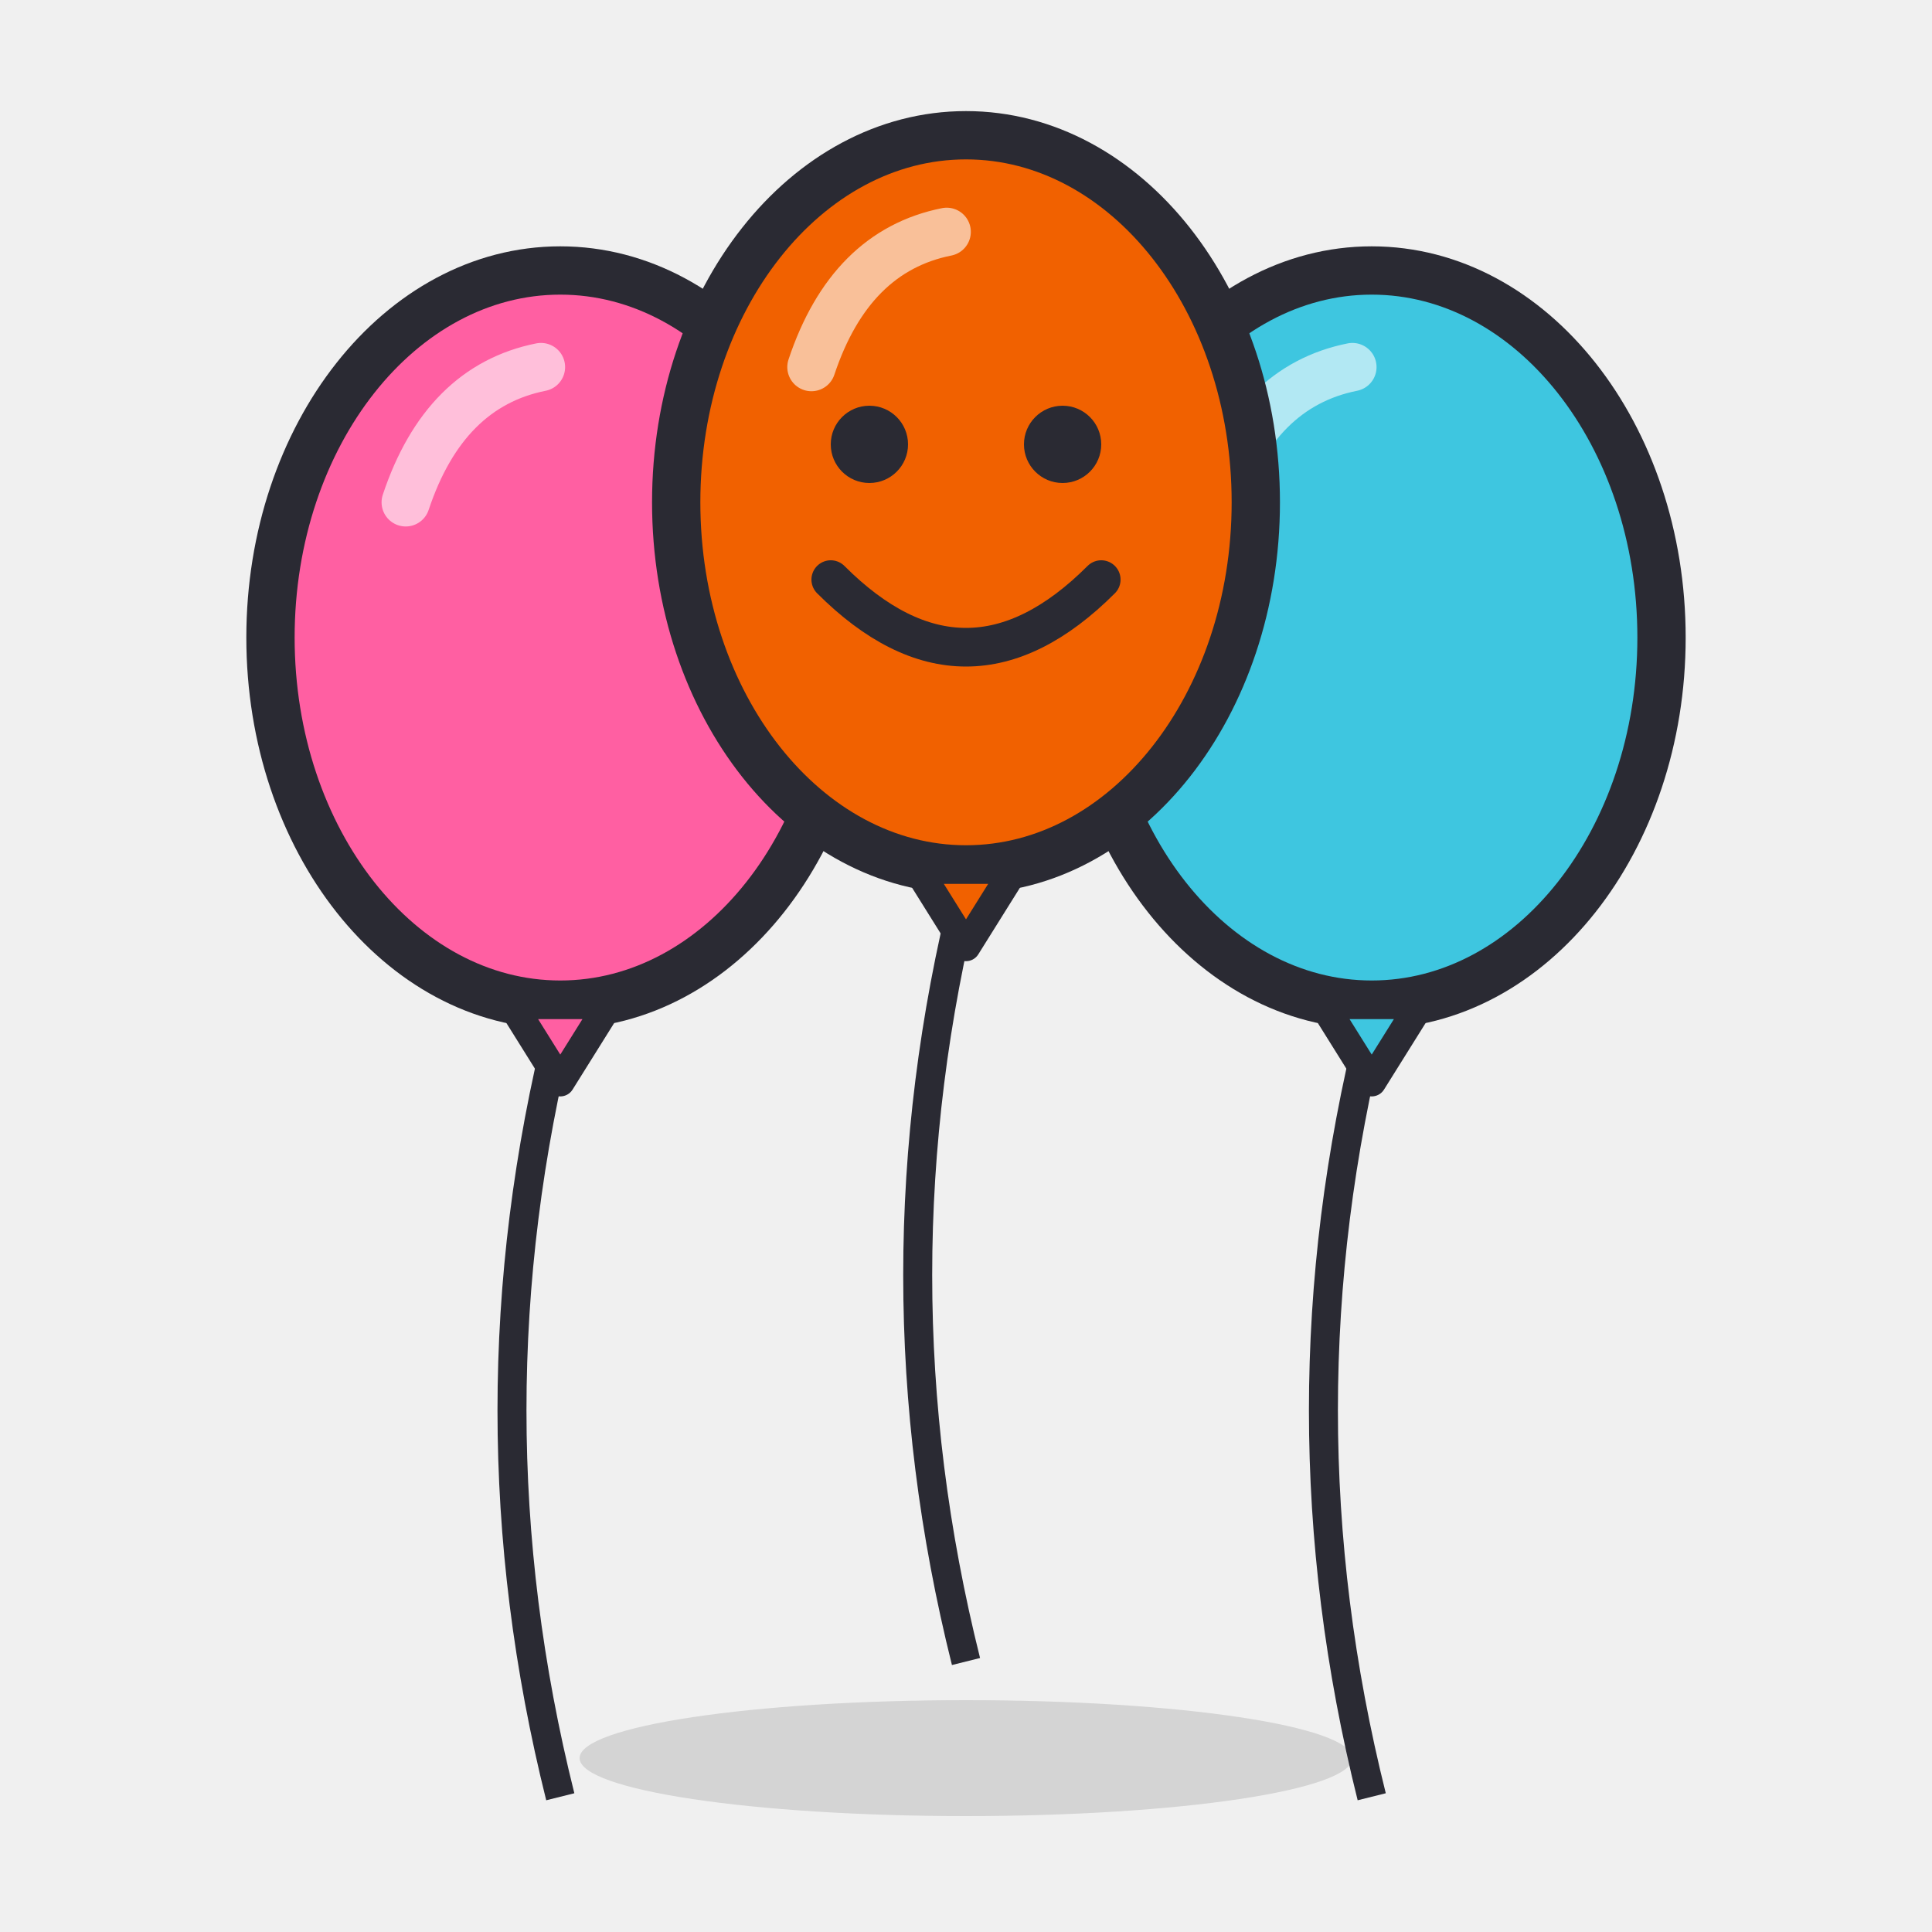
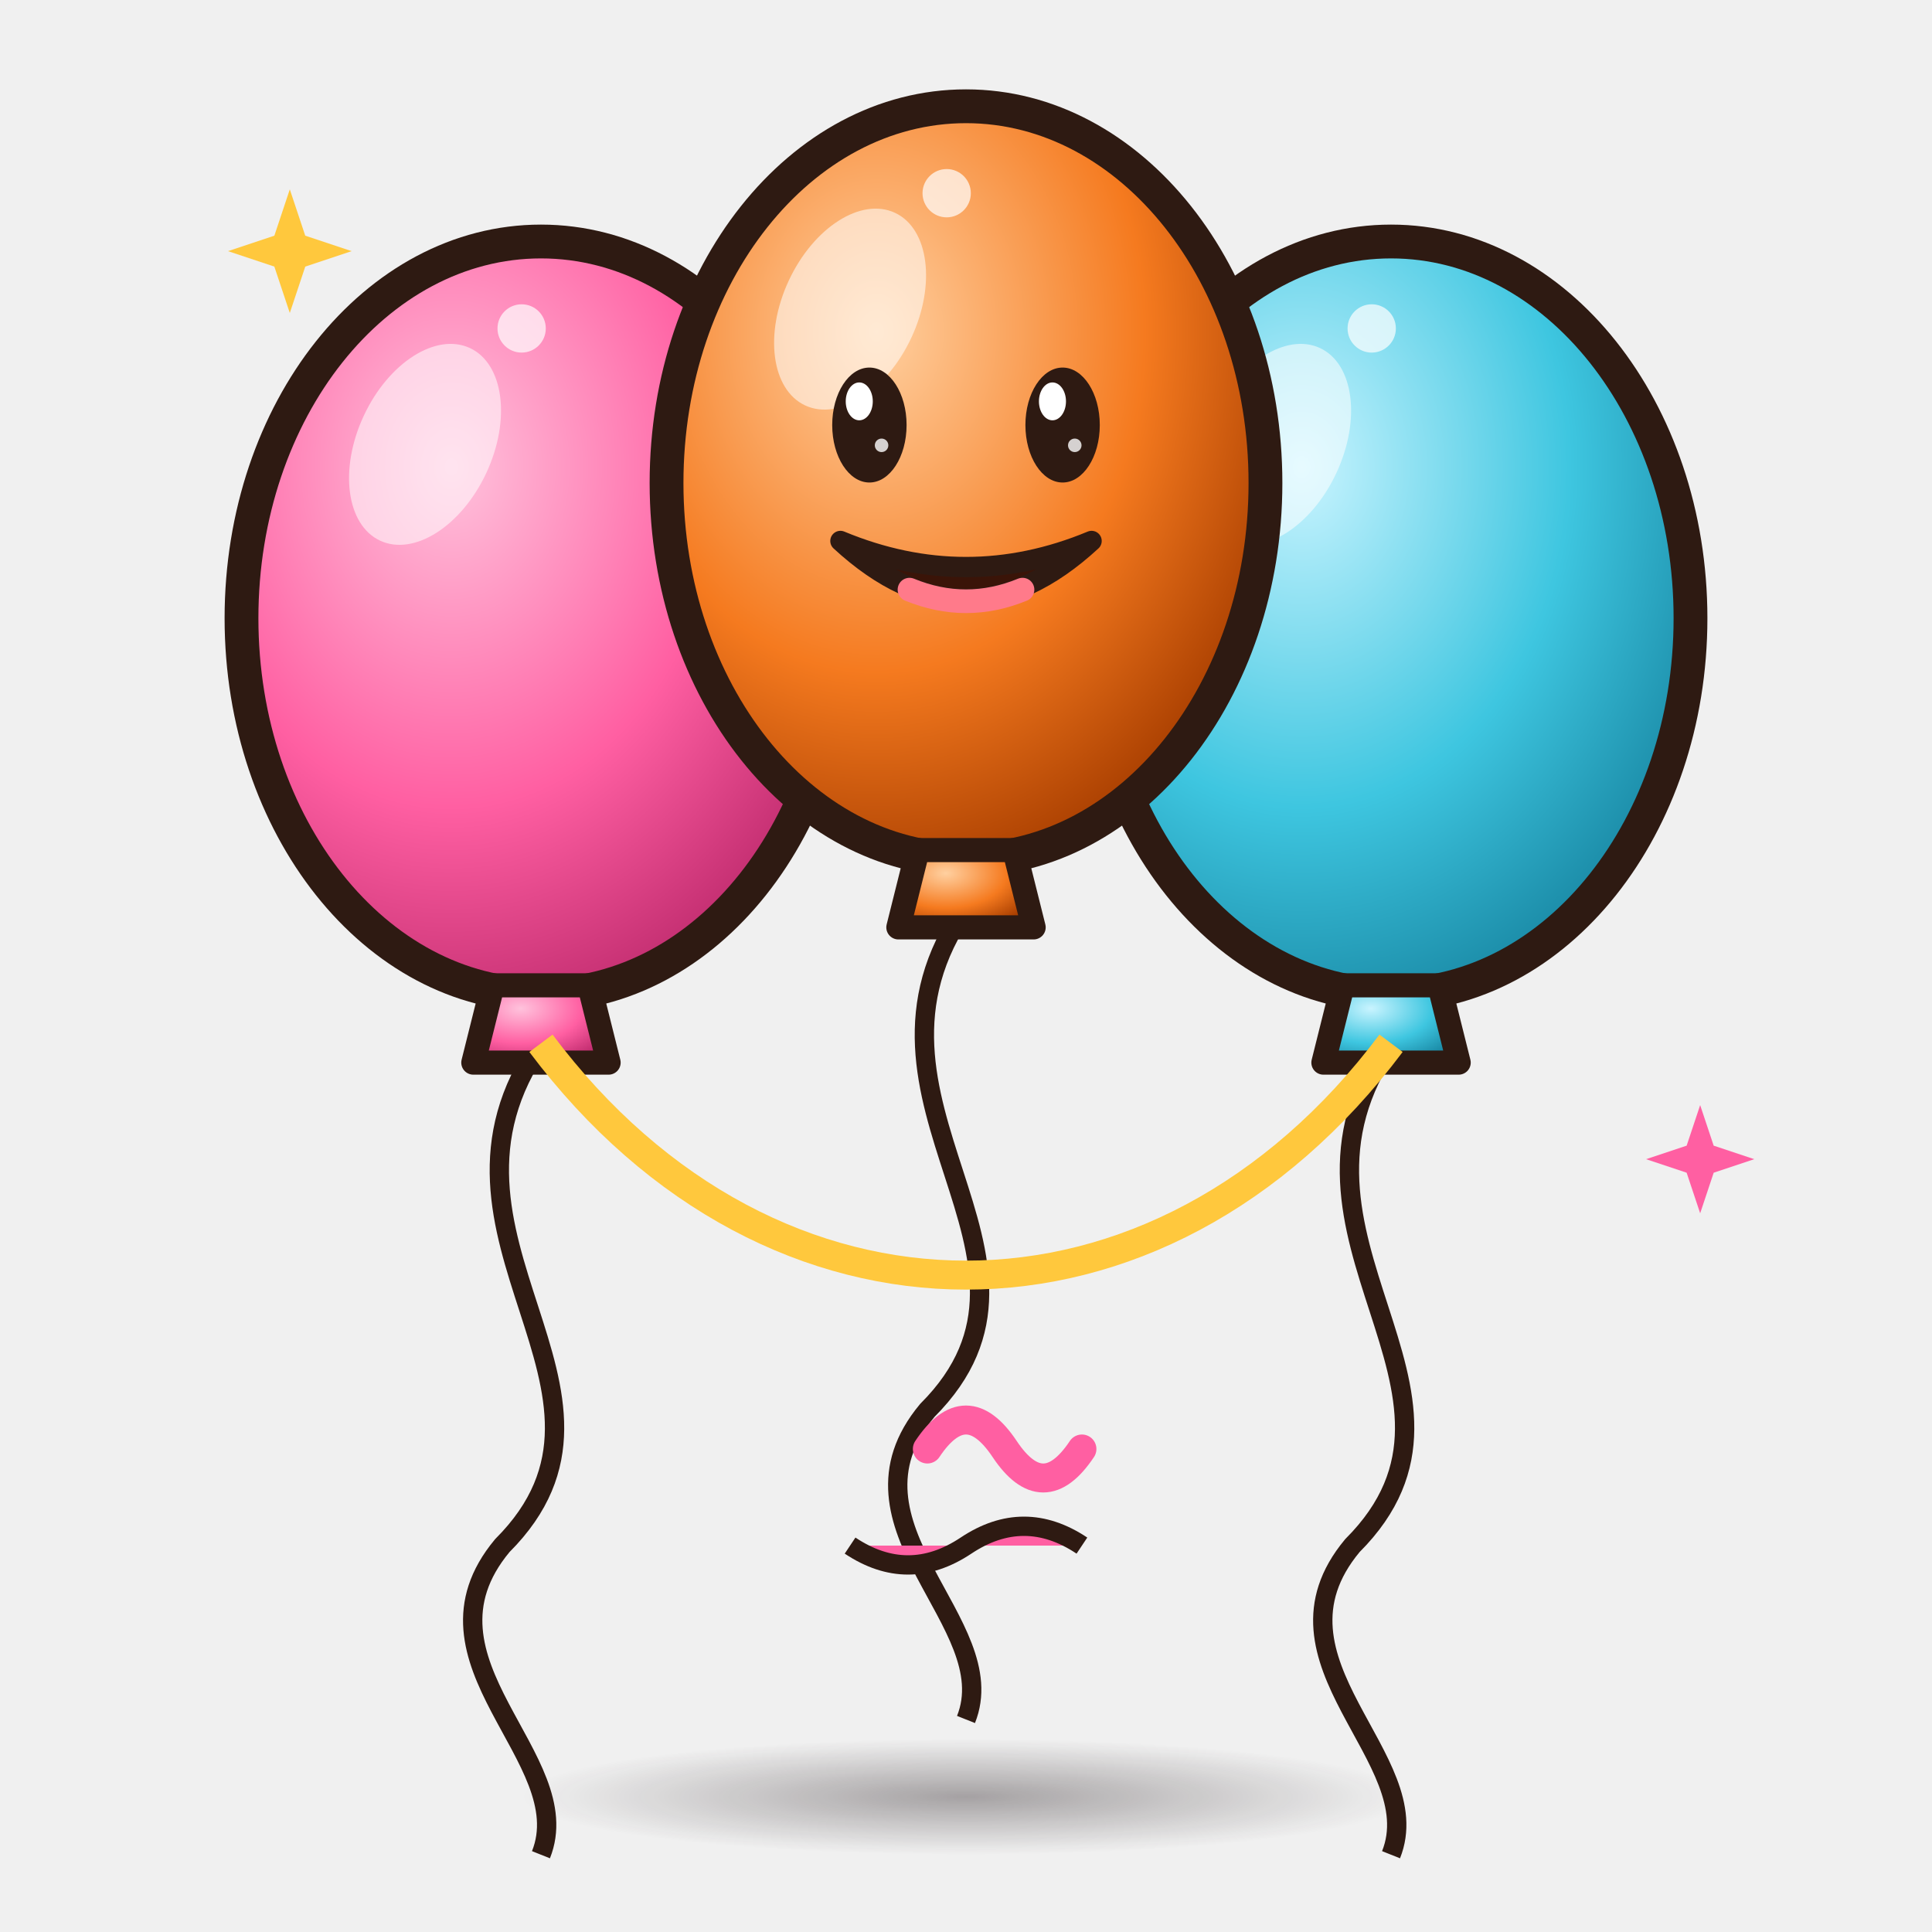
<svg xmlns="http://www.w3.org/2000/svg" viewBox="0 0 200 200">
-   <ellipse cx="100" cy="182" rx="40" ry="6" fill="#000" opacity=".12" />
-   <path d="M58 106Q48 146 58 186" fill="none" stroke="#2a2a33" stroke-width="3" />
-   <ellipse cx="58" cy="66" rx="30" ry="38" fill="#ff5fa2" stroke="#2a2a33" stroke-width="5" />
-   <path d="M53 104h10l-5 8z" fill="#ff5fa2" stroke="#2a2a33" stroke-width="3" stroke-linejoin="round" />
-   <path d="M42 52Q46 40 56 38" fill="none" stroke="#fff" stroke-width="5" stroke-linecap="round" opacity=".6" />
-   <path d="M142 106Q132 146 142 186" fill="none" stroke="#2a2a33" stroke-width="3" />
-   <ellipse cx="142" cy="66" rx="30" ry="38" fill="#3ec6e0" stroke="#2a2a33" stroke-width="5" />
-   <path d="M137 104h10l-5 8z" fill="#3ec6e0" stroke="#2a2a33" stroke-width="3" stroke-linejoin="round" />
-   <path d="M126 52Q130 40 140 38" fill="none" stroke="#fff" stroke-width="5" stroke-linecap="round" opacity=".6" />
-   <path d="M100 92Q90 132 100 172" fill="none" stroke="#2a2a33" stroke-width="3" />
-   <ellipse cx="100" cy="52" rx="30" ry="38" fill="#f16100" stroke="#2a2a33" stroke-width="5" />
-   <path d="M95 90h10l-5 8z" fill="#f16100" stroke="#2a2a33" stroke-width="3" stroke-linejoin="round" />
-   <path d="M84 38Q88 26 98 24" fill="none" stroke="#fff" stroke-width="5" stroke-linecap="round" opacity=".6" />
-   <circle cx="90" cy="46" r="4" fill="#2a2a33" />
-   <circle cx="110" cy="46" r="4" fill="#2a2a33" />
-   <path d="M86 60Q100 74 114 60" fill="none" stroke="#2a2a33" stroke-width="4" stroke-linecap="round" />
+   <defs>
+     <radialGradient id="sh" cx="0.5" cy="0.5" r="0.5">
+       <stop offset="0" stop-color="#1a1014" stop-opacity="0.35" />
+       <stop offset="1" stop-color="#1a1014" stop-opacity="0" />
+     </radialGradient>
+     <radialGradient id="pk" cx="0.35" cy="0.3" r="0.75">
+       <stop offset="0" stop-color="#ffc2dc" />
+       <stop offset="0.6" stop-color="#ff5fa2" />
+       <stop offset="1" stop-color="#c22d70" />
+     </radialGradient>
+     <radialGradient id="cy" cx="0.35" cy="0.3" r="0.75">
+       <stop offset="0" stop-color="#c9f4ff" />
+       <stop offset="0.6" stop-color="#3ec6e0" />
+       <stop offset="1" stop-color="#1a8aa6" />
+     </radialGradient>
+     <radialGradient id="orr" cx="0.35" cy="0.3" r="0.75">
+       <stop offset="0" stop-color="#ffd0a0" />
+       <stop offset="0.6" stop-color="#f57a1f" />
+       <stop offset="1" stop-color="#a83e00" />
+     </radialGradient>
+   </defs>
+   <ellipse cx="100" cy="186" rx="46" ry="6" fill="url(#sh)" />
+   <path d="M56 108C42 128 68 144 52 160C42 172 60 182 56 192" fill="none" stroke="#2e1a12" stroke-width="2" />
+   <ellipse cx="56" cy="64" rx="31" ry="39" fill="url(#pk)" stroke="#2e1a12" stroke-width="3.5" />
+   <path d="M51 102L61 102L63 110L49 110Z" fill="url(#pk)" stroke="#2e1a12" stroke-width="2.5" stroke-linejoin="round" />
+   <ellipse cx="44" cy="46" rx="7" ry="11" fill="#fff" opacity=".55" transform="rotate(25 44 46)" />
+   <circle cx="54" cy="34" r="2.5" fill="#fff" opacity=".7" />
+   <path d="M144 108C130 128 156 144 140 160C130 172 148 182 144 192" fill="none" stroke="#2e1a12" stroke-width="2" />
+   <ellipse cx="144" cy="64" rx="31" ry="39" fill="url(#cy)" stroke="#2e1a12" stroke-width="3.5" />
+   <path d="M139 102L149 102L151 110L137 110Z" fill="url(#cy)" stroke="#2e1a12" stroke-width="2.5" stroke-linejoin="round" />
+   <ellipse cx="132" cy="46" rx="7" ry="11" fill="#fff" opacity=".55" transform="rotate(25 132 46)" />
+   <circle cx="142" cy="34" r="2.5" fill="#fff" opacity=".7" />
+   <path d="M100 94C86 114 112 130 96 146C86 158 104 168 100 178" fill="none" stroke="#2e1a12" stroke-width="2" />
+   <ellipse cx="100" cy="50" rx="31" ry="39" fill="url(#orr)" stroke="#2e1a12" stroke-width="3.5" />
+   <path d="M95 88L105 88L107 96L93 96Z" fill="url(#orr)" stroke="#2e1a12" stroke-width="2.5" stroke-linejoin="round" />
+   <ellipse cx="88" cy="32" rx="7" ry="11" fill="#fff" opacity=".55" transform="rotate(25 88 32)" />
+   <circle cx="98" cy="20" r="2.5" fill="#fff" opacity=".7" />
+   <g transform="translate(90 44) scale(0.7)">
+     <ellipse rx="5.5" ry="8.5" fill="#2e1a12" />
+     <ellipse cx="-1.5" cy="-3.5" rx="2" ry="2.8" fill="#fff" />
+     <circle cx="1.8" cy="3" r="1" fill="#fff" opacity=".8" />
+   </g>
+   <g transform="translate(110 44) scale(0.7)">
+     <ellipse rx="5.5" ry="8.5" fill="#2e1a12" />
+     <ellipse cx="-1.5" cy="-3.5" rx="2" ry="2.8" fill="#fff" />
+     <circle cx="1.8" cy="3" r="1" fill="#fff" opacity=".8" />
+   </g>
+   <path d="M87 56Q100 68 113 56Q100 61.4 87 56Z" fill="#3a1408" stroke="#2e1a12" stroke-width="2.1" stroke-linejoin="round" />
+   <path d="M94.15 61.04Q100 63.44 105.85 61.04" fill="none" stroke="#ff7a8a" stroke-width="2.45" stroke-linecap="round" />
+   <path d="M56 108C80 140 120 140 144 108" fill="none" stroke="#ffc83d" stroke-width="3" />
+   <path d="M96 150q4-6 8 0t8 0" fill="none" stroke="#ff5fa2" stroke-width="3" stroke-linecap="round" />
+   <path d="M88 160q6 4 12 0q6-4 12 0" fill="#ff5fa2" stroke="#2e1a12" stroke-width="2" />
+   <path transform="translate(30 26) scale(0.8)" d="M0-8L2-2L8 0L2 2L0 8L-2 2L-8 0L-2-2Z" fill="#ffc83d" />
+   <path transform="translate(176 120) scale(0.7)" d="M0-8L2-2L8 0L2 2L0 8L-2 2L-8 0L-2-2Z" fill="#ff5fa2" />
</svg>
